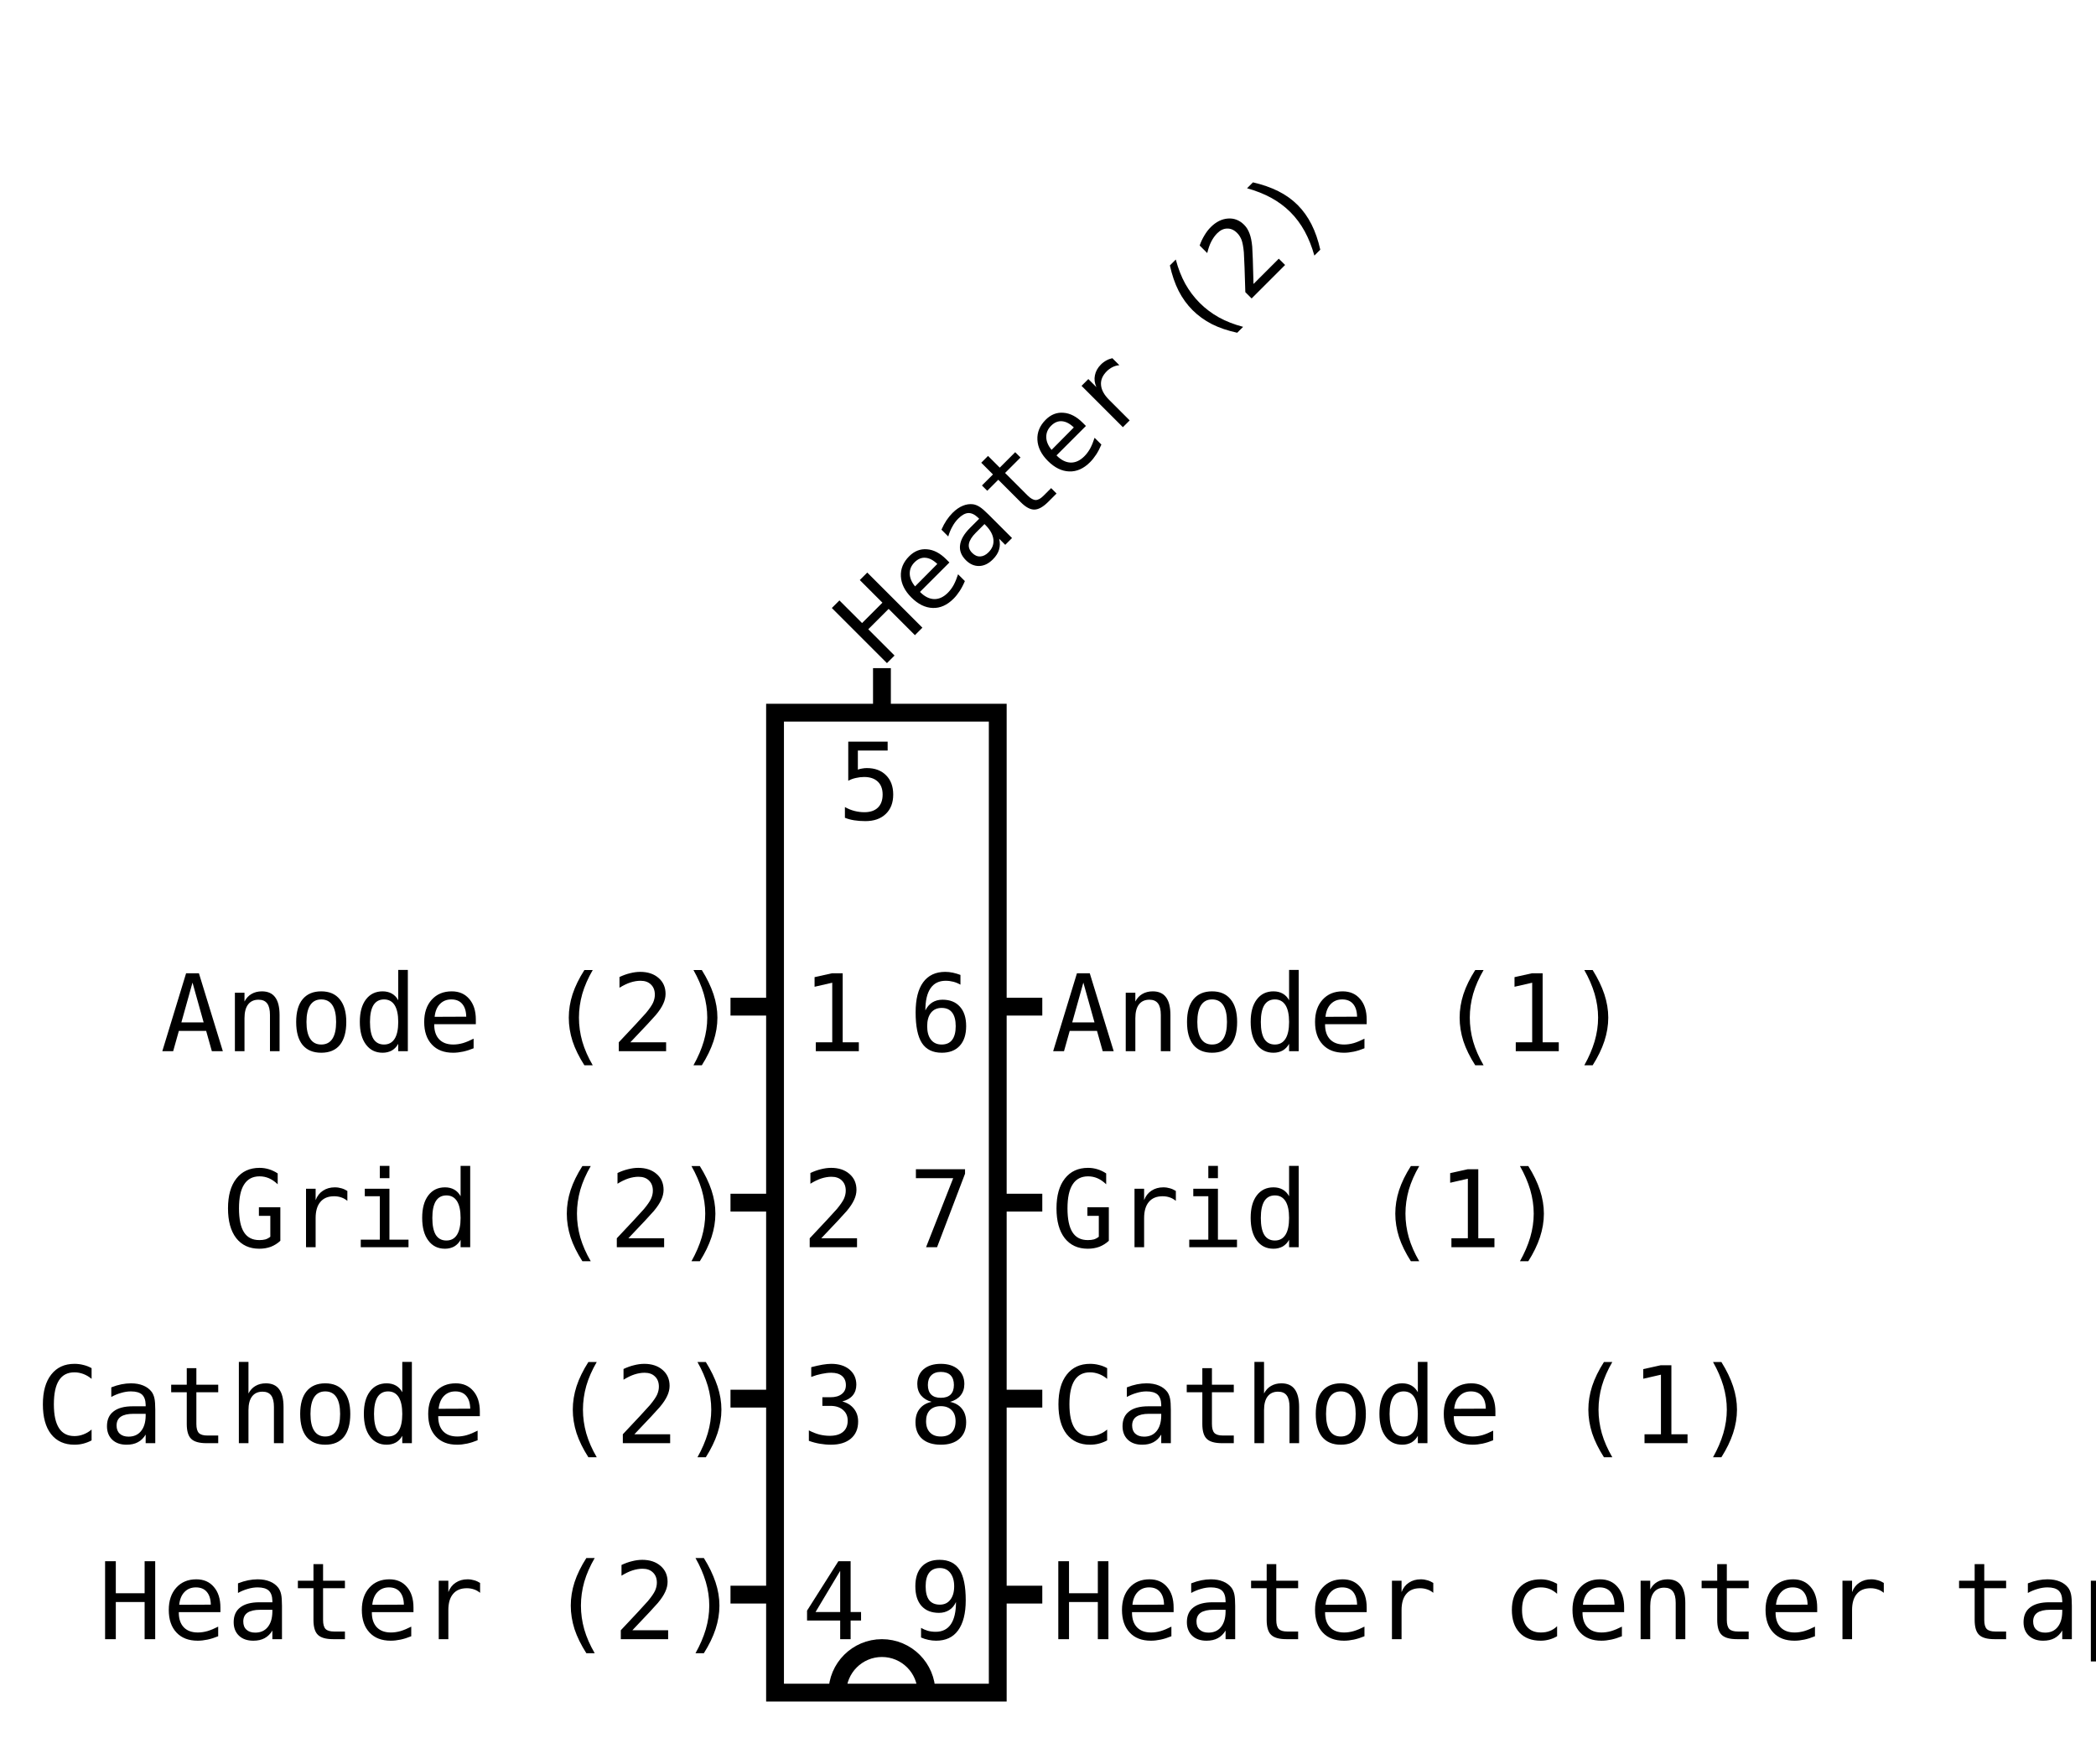
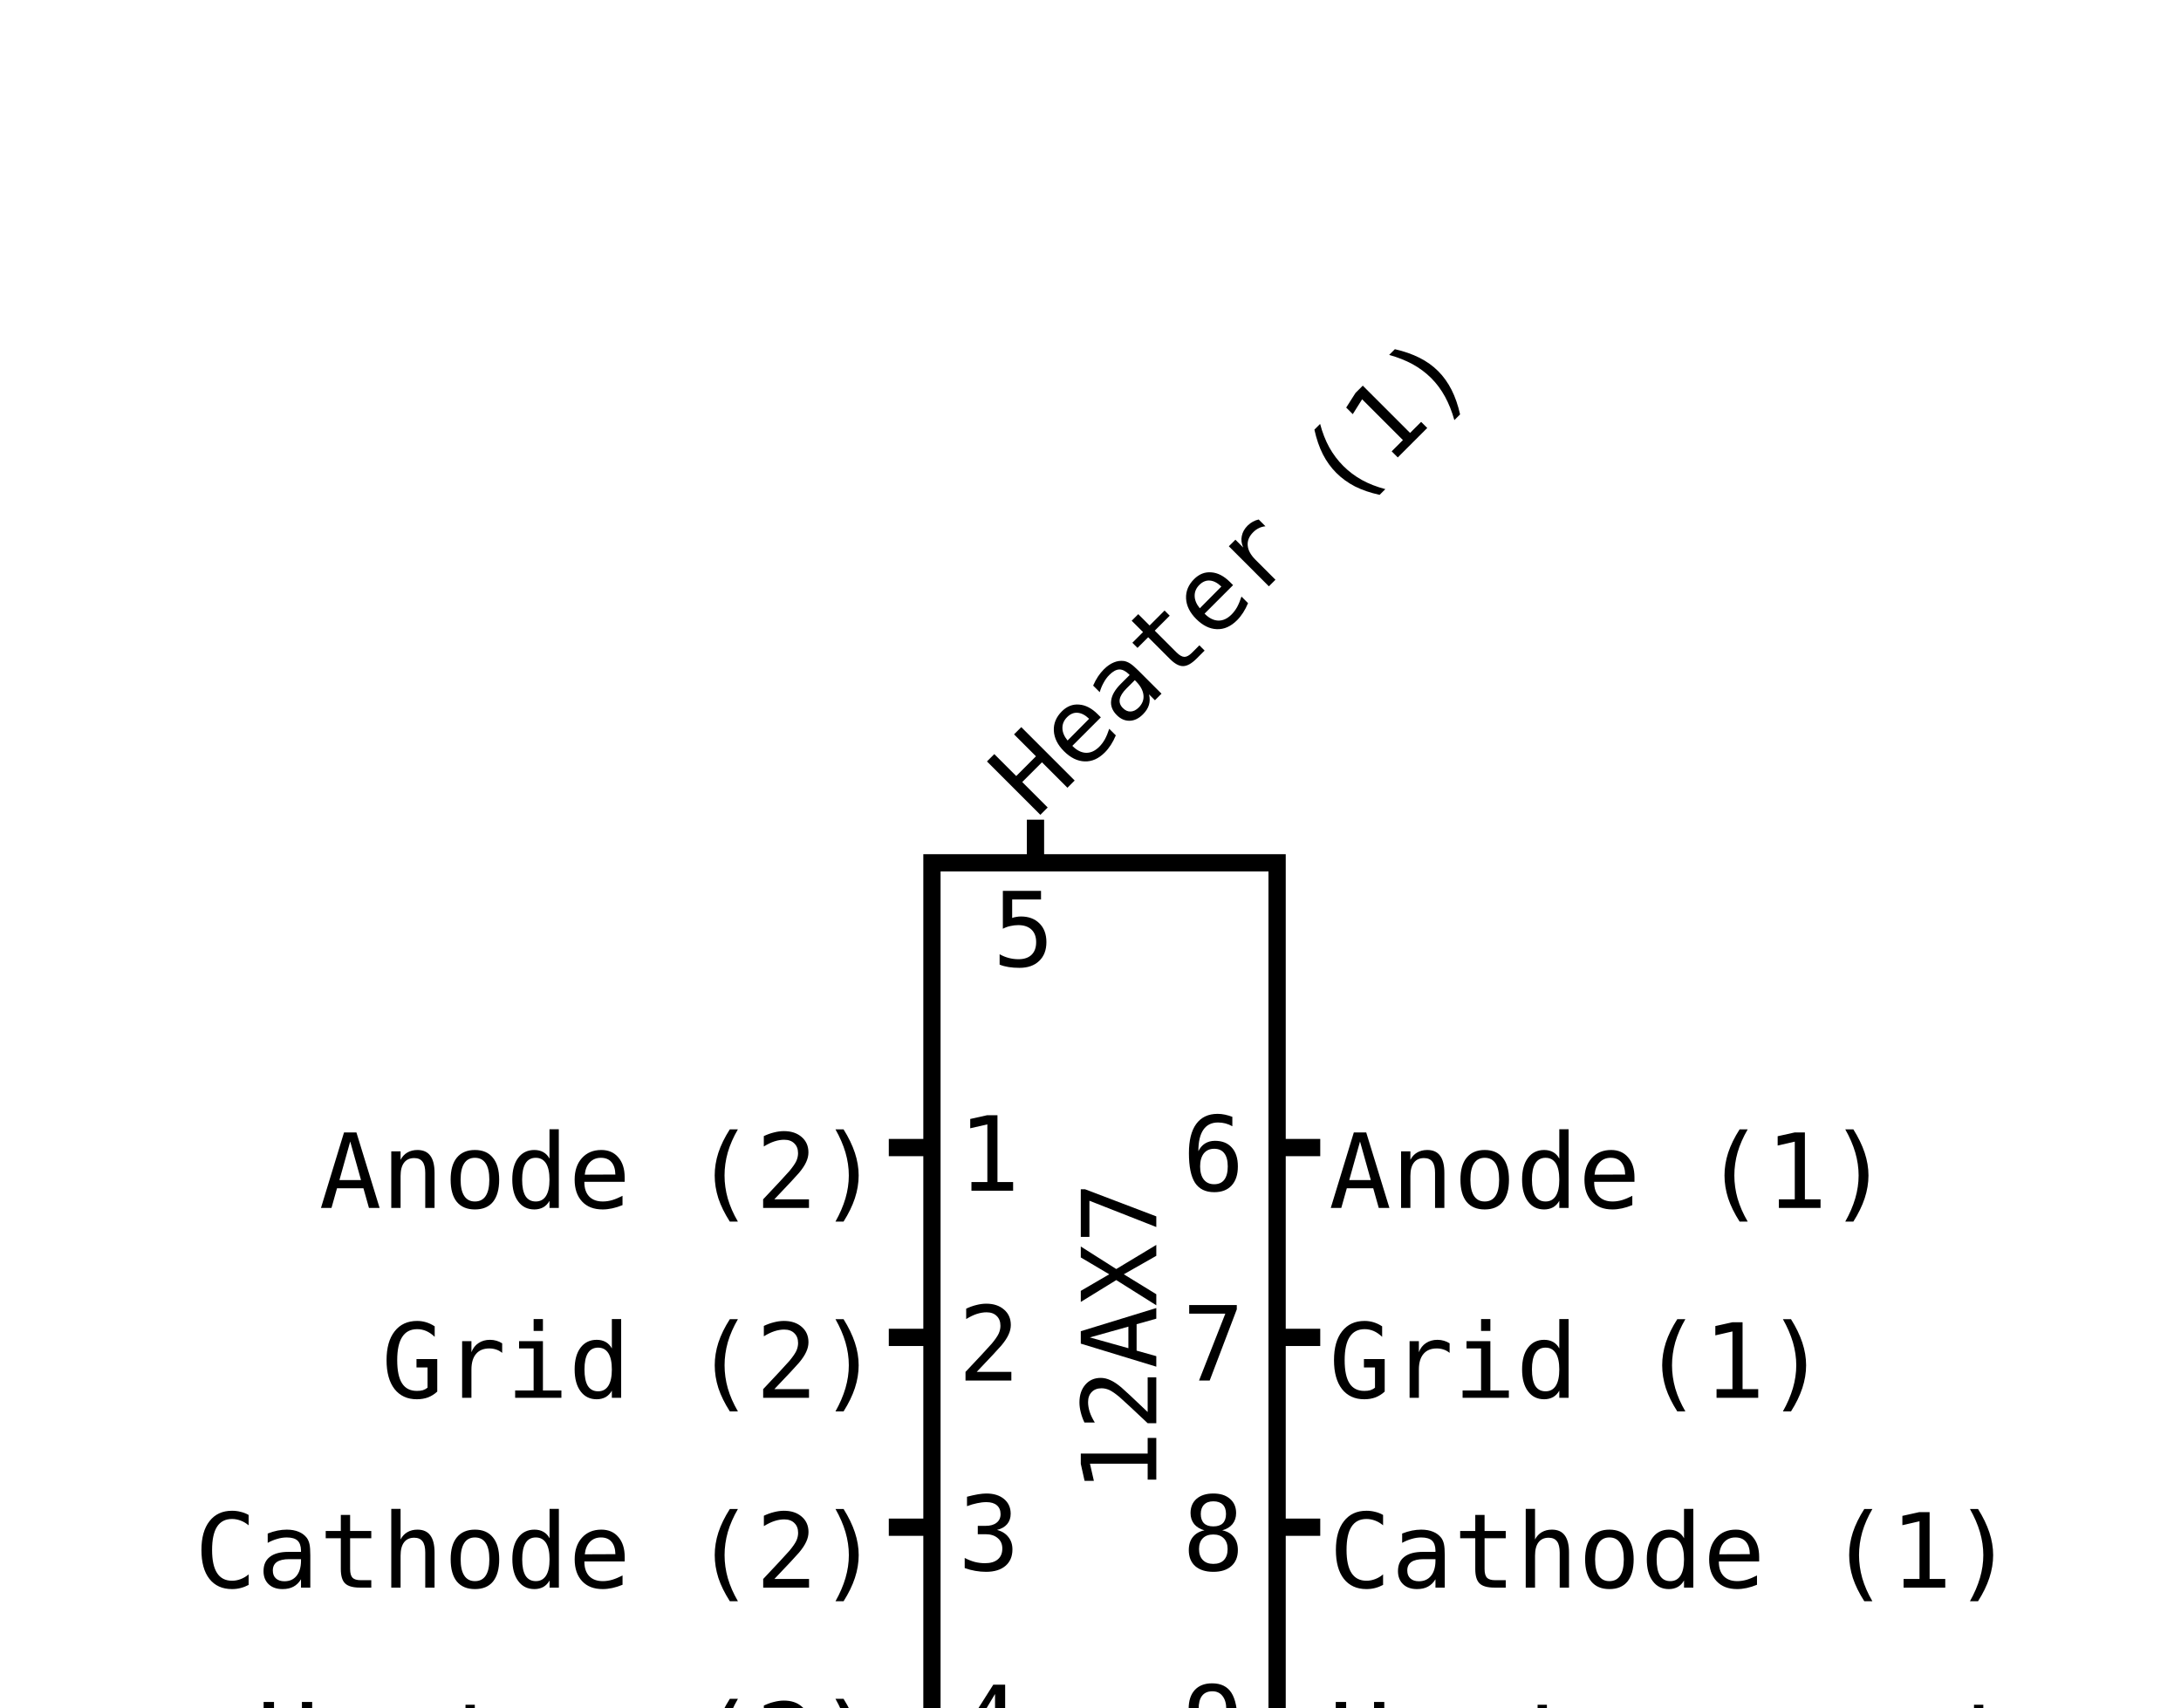
<svg xmlns="http://www.w3.org/2000/svg" version="1.1">
-   <rect x="87" y="80" width="25" height="110" fill="none" stroke-width="2" stroke="black" />
-   <path d="M94 190   A 5 5 0 0 1 104 190" stroke="black" fill="black" fill-opacity="0" stroke-width="2" />
-   <line x1="99" y1="80" x2="99" y2="75" stroke="black" stroke-width="2" />
-   <text x="94" y="92" font-family="monospace" fill="black">5</text>
-   <text x="99" y="75" transform="rotate(-45 99 75)" font-family="monospace" fill="black">Heater (2)</text>
-   <line x1="112" y1="113" x2="117" y2="113" stroke="black" stroke-width="2" />
-   <text x="102" y="118" font-family="monospace" fill="black">6</text>
-   <text x="118" y="118" transform="rotate(0 118 118)" font-family="monospace" fill="black">Anode (1)</text>
-   <line x1="112" y1="135" x2="117" y2="135" stroke="black" stroke-width="2" />
-   <text x="102" y="140" font-family="monospace" fill="black">7</text>
-   <text x="118" y="140" transform="rotate(0 118 140)" font-family="monospace" fill="black">Grid (1)</text>
-   <line x1="112" y1="157" x2="117" y2="157" stroke="black" stroke-width="2" />
-   <text x="102" y="162" font-family="monospace" fill="black">8</text>
-   <text x="118" y="162" transform="rotate(0 118 162)" font-family="monospace" fill="black">Cathode (1)</text>
-   <line x1="112" y1="179" x2="117" y2="179" stroke="black" stroke-width="2" />
-   <text x="102" y="184" font-family="monospace" fill="black">9</text>
-   <text x="118" y="184" transform="rotate(0 118 184)" font-family="monospace" fill="black">Heater center tap</text>
-   <line x1="87" y1="113" x2="82" y2="113" stroke="black" stroke-width="2" />
-   <text x="90" y="118" font-family="monospace" fill="black">1</text>
-   <text x="18" y="118" transform="rotate(0 18 118)" font-family="monospace" fill="black" textLength="63">Anode (2)</text>
-   <line x1="87" y1="135" x2="82" y2="135" stroke="black" stroke-width="2" />
-   <text x="90" y="140" font-family="monospace" fill="black">2</text>
-   <text x="25" y="140" transform="rotate(0 25 140)" font-family="monospace" fill="black" textLength="56">Grid (2)</text>
-   <line x1="87" y1="157" x2="82" y2="157" stroke="black" stroke-width="2" />
-   <text x="90" y="162" font-family="monospace" fill="black">3</text>
-   <text x="4" y="162" transform="rotate(0 4 162)" font-family="monospace" fill="black" textLength="77">Cathode (2)</text>
-   <line x1="87" y1="179" x2="82" y2="179" stroke="black" stroke-width="2" />
-   <text x="90" y="184" font-family="monospace" fill="black">4</text>
-   <text x="11" y="184" transform="rotate(0 11 184)" font-family="monospace" fill="black" textLength="70">Heater (2)</text>
+   <rect x="108" y="100" width="40" height="110" fill="none" stroke-width="2" stroke="black" />
+   <text x="128" y="155" transform="rotate(-90 128 155)" alignment-baseline="central" text-anchor="middle" font-family="monospace">
+     <tspan x="128" dy="0.5em">12AX7</tspan>
+   </text>
+   <path d="M123 210   A 5 5 0 0 1 133 210" stroke="black" fill="black" fill-opacity="0" stroke-width="2" />
+   <line x1="120" y1="100" x2="120" y2="95" stroke="black" stroke-width="2" />
+   <text x="115" y="112" font-family="monospace" fill="black">5</text>
+   <text x="120" y="95" transform="rotate(-45 120 95)" font-family="monospace" fill="black">Heater (1)</text>
+   <line x1="148" y1="133" x2="153" y2="133" stroke="black" stroke-width="2" />
+   <text x="137" y="138" font-family="monospace" fill="black">6</text>
+   <text x="154" y="140" transform="rotate(0 154 140)" font-family="monospace" fill="black">Anode (1)</text>
+   <line x1="148" y1="155" x2="153" y2="155" stroke="black" stroke-width="2" />
+   <text x="137" y="160" font-family="monospace" fill="black">7</text>
+   <text x="154" y="162" transform="rotate(0 154 162)" font-family="monospace" fill="black">Grid (1)</text>
+   <line x1="148" y1="177" x2="153" y2="177" stroke="black" stroke-width="2" />
+   <text x="137" y="182" font-family="monospace" fill="black">8</text>
+   <text x="154" y="184" transform="rotate(0 154 184)" font-family="monospace" fill="black">Cathode (1)</text>
+   <line x1="148" y1="199" x2="153" y2="199" stroke="black" stroke-width="2" />
+   <text x="137" y="204" font-family="monospace" fill="black">9</text>
+   <text x="154" y="206" transform="rotate(0 154 206)" font-family="monospace" fill="black">Heater center tap</text>
+   <line x1="108" y1="133" x2="103" y2="133" stroke="black" stroke-width="2" />
+   <text x="111" y="138" font-family="monospace" fill="black">1</text>
+   <text x="102" y="140" transform="rotate(0 102 140)" font-family="monospace" fill="black" text-anchor="end">Anode (2)</text>
+   <line x1="108" y1="155" x2="103" y2="155" stroke="black" stroke-width="2" />
+   <text x="111" y="160" font-family="monospace" fill="black">2</text>
+   <text x="102" y="162" transform="rotate(0 102 162)" font-family="monospace" fill="black" text-anchor="end">Grid (2)</text>
+   <line x1="108" y1="177" x2="103" y2="177" stroke="black" stroke-width="2" />
+   <text x="111" y="182" font-family="monospace" fill="black">3</text>
+   <text x="102" y="184" transform="rotate(0 102 184)" font-family="monospace" fill="black" text-anchor="end">Cathode (2)</text>
+   <line x1="108" y1="199" x2="103" y2="199" stroke="black" stroke-width="2" />
+   <text x="111" y="204" font-family="monospace" fill="black">4</text>
+   <text x="102" y="206" transform="rotate(0 102 206)" font-family="monospace" fill="black" text-anchor="end">Heater (2)</text>
</svg>
